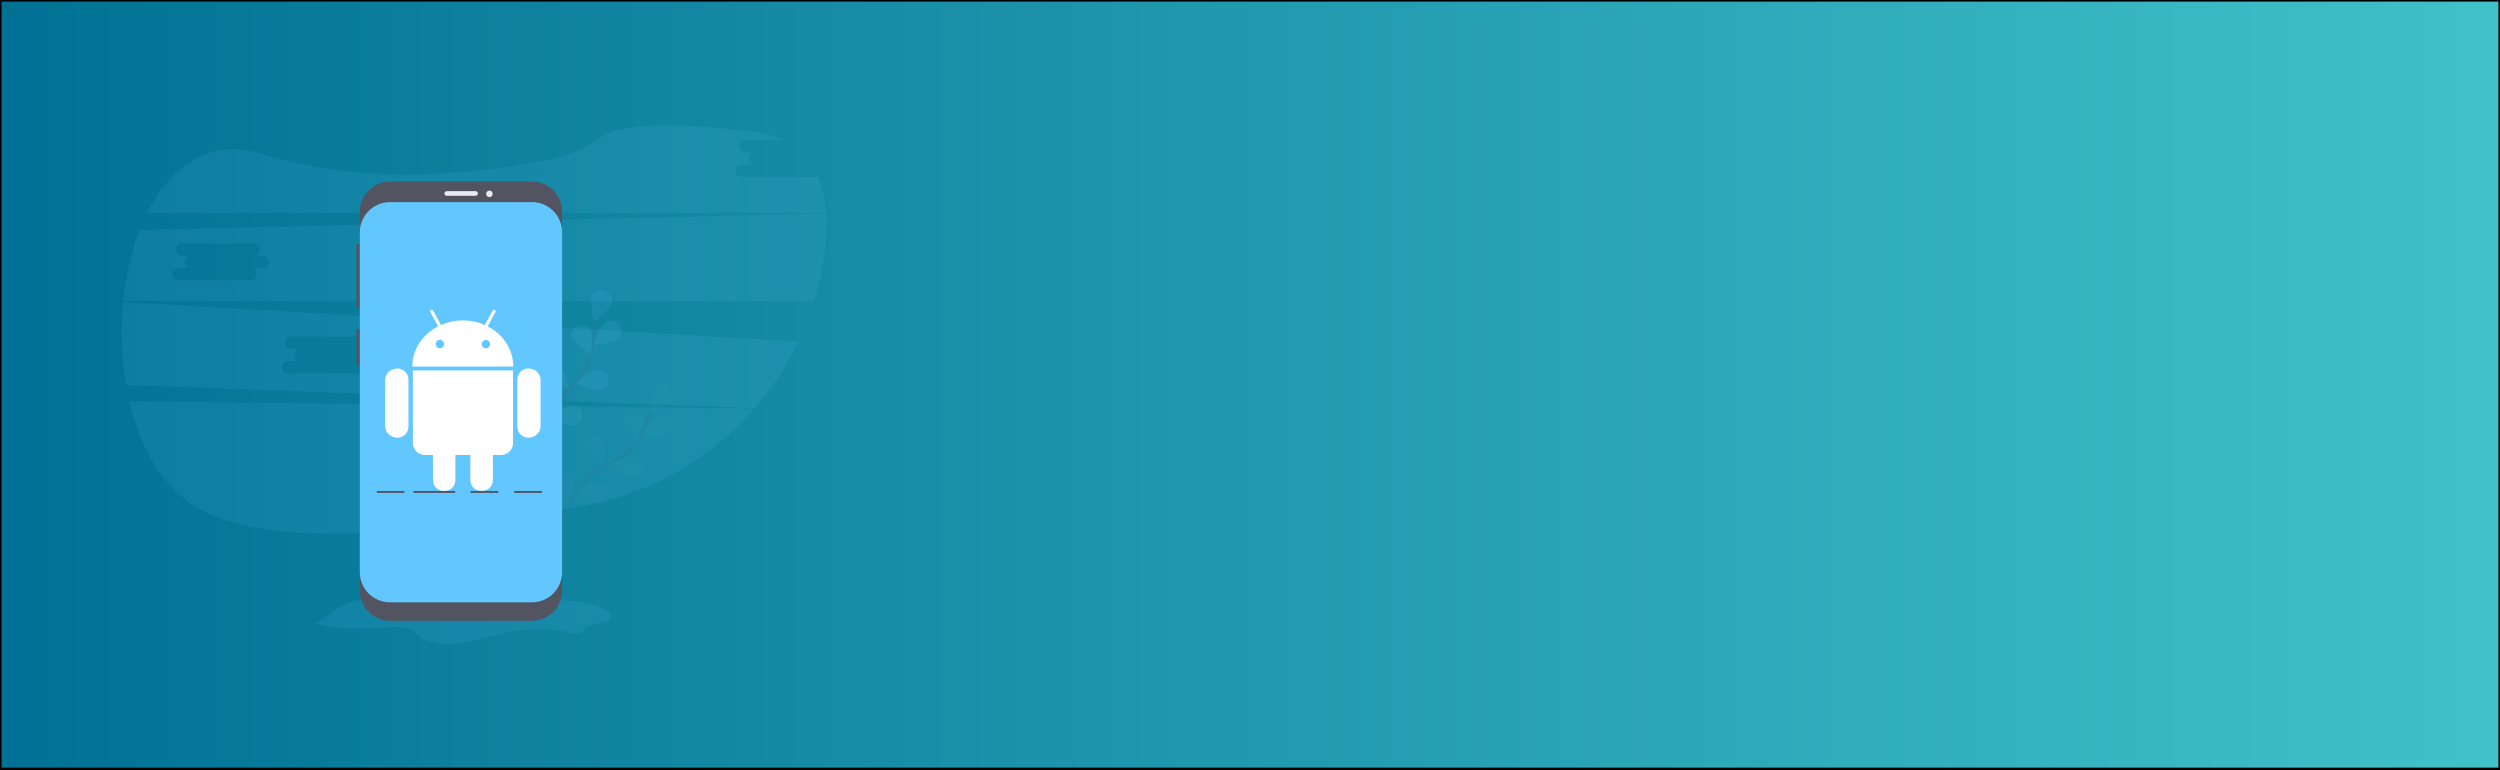
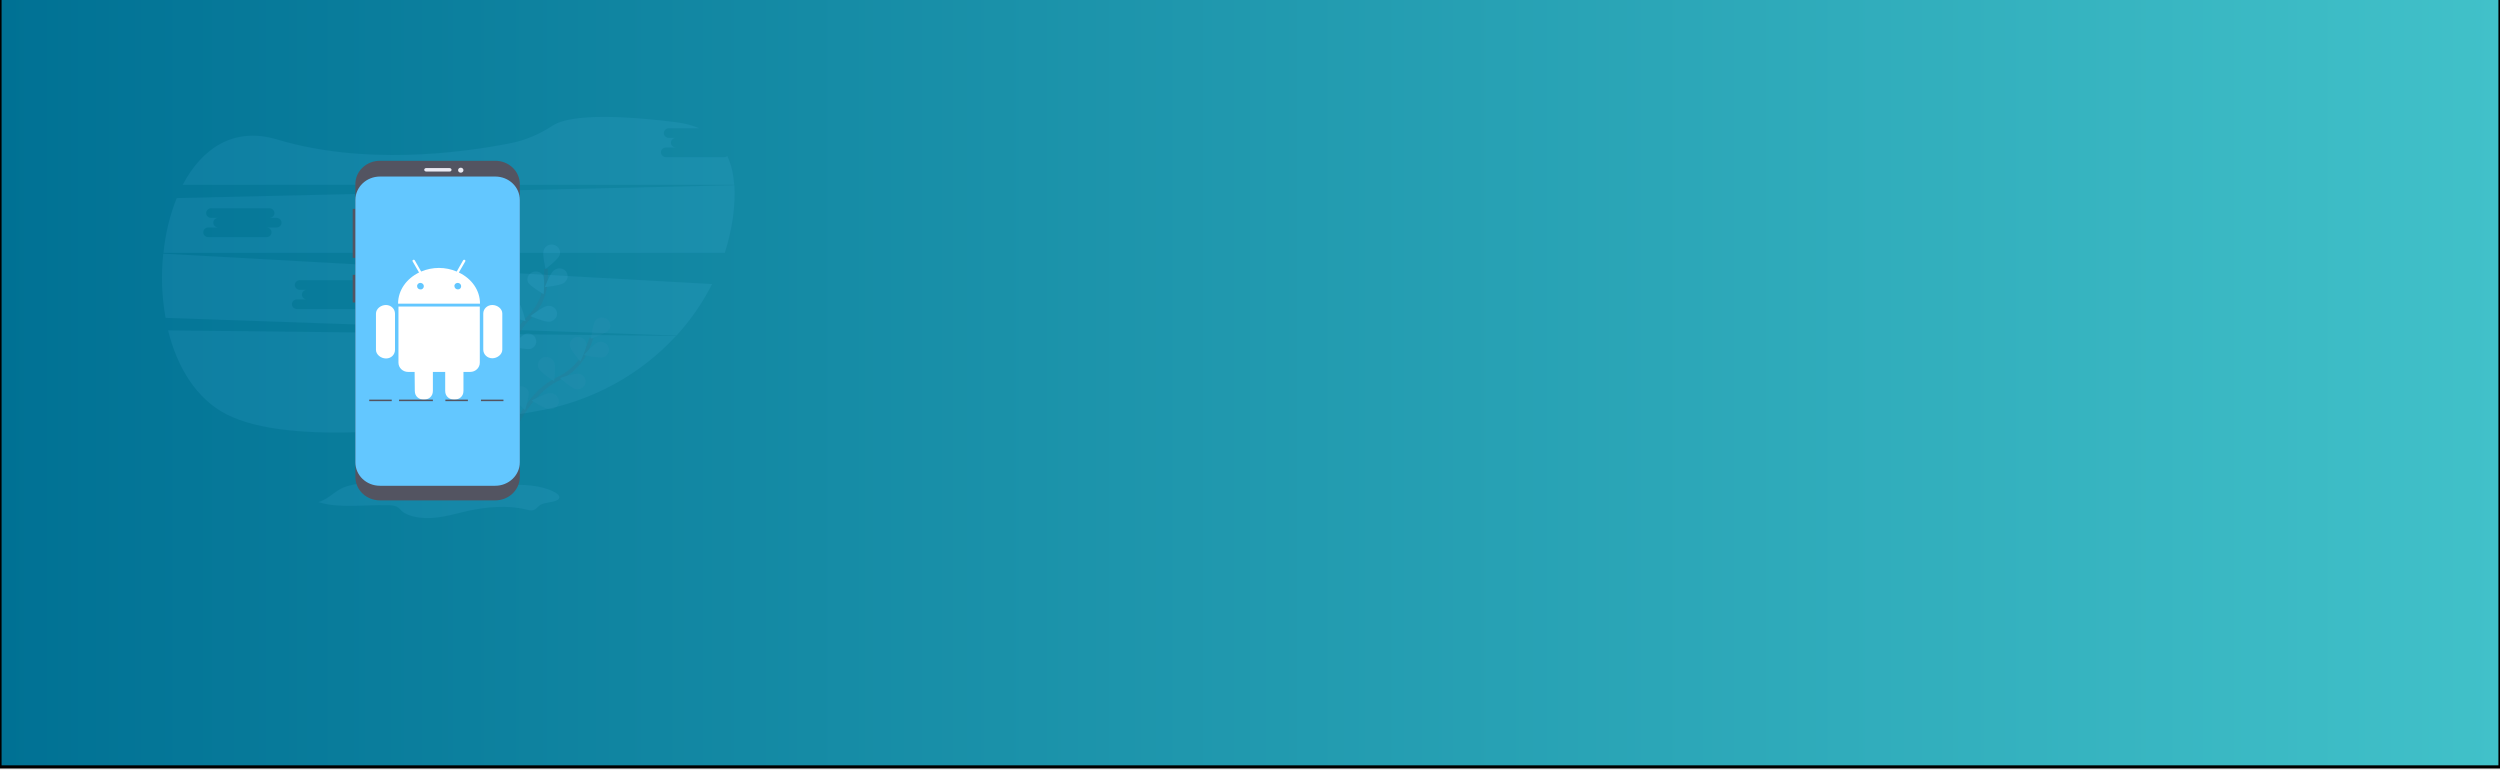
<svg xmlns="http://www.w3.org/2000/svg" version="1.1" id="Layer_1" x="0px" y="0px" viewBox="0 0 1300 400" style="enable-background:new 0 0 1300 400;" xml:space="preserve">
  <style type="text/css">
	.st0{fill:url(#SVGID_1_);stroke:#000000;stroke-width:1.645;stroke-miterlimit:10;}
	.st1{opacity:0.1;fill:#63C7FF;enable-background:new    ;}
	.st2{opacity:0.1;}
	.st3{fill:none;stroke:#535461;stroke-width:2;stroke-miterlimit:10;}
	.st4{fill:#63C7FF;}
	.st5{opacity:0.25;enable-background:new    ;}
	.st6{fill:#535461;}
	.st7{fill:#EAEAF3;}
	.st8{fill:#FFFFFF;}
</style>
-   <linearGradient id="SVGID_1_" gradientUnits="userSpaceOnUse" x1="0" y1="1372" x2="1300" y2="1372" gradientTransform="matrix(1 0 0 1 0 -1172)">
+   <linearGradient id="SVGID_1_" gradientUnits="userSpaceOnUse" x1="0" y1="1370.775" x2="1300" y2="1370.775" gradientTransform="matrix(1 0 0 1 0 -1172)">
    <stop offset="0" style="stop-color:#007194" />
    <stop offset="1" style="stop-color:#41C1C9" />
  </linearGradient>
-   <rect class="st0" width="1300" height="400" />
-   <path class="st1" d="M67.2,208.7c5.8,24.8,18.1,46.2,37.5,56.6C145,286.9,236,275.7,303.9,263c34.3-6.4,65.4-24.2,88.4-50.5  L67.2,208.7z" />
-   <path class="st1" d="M423.1,92h-37.2c-1.8,0-3.2-1.4-3.2-3.2s1.4-3.2,3.2-3.2h6.4c-1.8,0-3.2-1.4-3.2-3.2s1.4-3.2,3.2-3.2h-4.6  c-1.8,0-3.2-1.4-3.2-3.2c0-1.8,1.4-3.2,3.2-3.2h19.4c-4.3-2-9.4-3.4-15.2-4.2c-53-6.8-71.9-2.3-78.6,2.3  c-8.2,5.7-17.4,9.9-27.2,11.9c-32.7,6.7-93.9,14.9-149.3-2.6c-27.5-8.7-48,6-60.3,30.5h353c-0.5-7.1-1.8-13.7-4.4-19.5  C424.7,91.7,423.9,92,423.1,92z" />
-   <path class="st1" d="M64.1,157c-1.4,14.4-0.9,29,1.4,43.2l327,12c9.1-10.5,16.7-22.1,22.7-34.6L64.1,157z M193.4,187.8H187  c1.8,0,3.2,1.4,3.2,3.2s-1.4,3.2-3.2,3.2h-37.2c-1.8,0-3.2-1.4-3.2-3.2s1.4-3.2,3.2-3.2h6.4c-1.8,0-3.2-1.4-3.2-3.2  c0-1.8,1.4-3.2,3.2-3.2l0,0h-4.6c-1.8,0-3.2-1.4-3.2-3.2c0-1.8,1.4-3.2,3.2-3.2l0,0h37.2c1.8,0,3.2,1.4,3.2,3.2  c0,1.8-1.4,3.2-3.2,3.2h4.6c1.8,0,3.2,1.4,3.2,3.2C196.6,186.4,195.2,187.8,193.4,187.8z" />
-   <path class="st1" d="M429.6,110.9l-357,8.7c-4.3,11.2-7.2,23.8-8.5,36.9h359.3c2.3-7.7,4.1-15.5,5.2-23.5  C429.6,125.3,430.1,117.8,429.6,110.9z M136.6,139.4h-6.4c1.8,0,3.2,1.4,3.2,3.2c0,1.8-1.4,3.2-3.2,3.2H92.9c-1.8,0-3.2-1.4-3.2-3.2  c0-1.8,1.4-3.2,3.2-3.2h6.4c-1.8,0-3.2-1.4-3.2-3.2s1.4-3.2,3.2-3.2h-4.6c-1.8,0-3.2-1.4-3.2-3.2c0-1.8,1.4-3.2,3.2-3.2H132  c1.8,0,3.2,1.4,3.2,3.2c0,1.8-1.4,3.2-3.2,3.2h4.6c1.8,0,3.2,1.4,3.2,3.2S138.4,139.4,136.6,139.4z" />
+   <rect y="-1.2" class="st0" width="1300" height="400" />
+   <path class="st1" d="M87.4,171.8c4.7,19.1,14.7,35.7,30.5,43.7c32.8,16.7,106.7,8.1,161.8-1.8c27.9-5,53.2-18.7,71.8-39L87.4,171.8z  " />
+   <path class="st1" d="M376.6,81.7h-30.3c-1.4,0-2.6-1.1-2.6-2.5c0-1.4,1.2-2.5,2.6-2.5h5.2c-1.4,0-2.6-1.1-2.6-2.5  c0-1.4,1.2-2.5,2.6-2.5h-3.7c-1.4,0-2.6-1.1-2.6-2.5c0-1.4,1.2-2.5,2.6-2.5h15.8c-3.5-1.5-7.6-2.6-12.3-3.2  c-43.1-5.3-58.4-1.8-63.9,1.8c-6.7,4.4-14.2,7.7-22.1,9.2c-26.6,5.2-76.3,11.5-121.3-2c-22.4-6.7-39,4.6-49,23.6h286.8  c-0.4-5.5-1.5-10.6-3.6-15C377.8,81.5,377.2,81.7,376.6,81.7z" />
+   <path class="st1" d="M84.9,131.9c-1.2,11.1-0.8,22.4,1.2,33.4l265.7,9.2c7.4-8.1,13.6-17.1,18.5-26.8L84.9,131.9z M189.9,155.7h-5.2  c1.4,0,2.6,1.1,2.6,2.5s-1.2,2.5-2.6,2.5h-30.3c-1.4,0-2.6-1.1-2.6-2.5s1.2-2.5,2.6-2.5h5.2c-1.4,0-2.6-1.1-2.6-2.5  c0-1.4,1.2-2.5,2.6-2.5l0,0h-3.7c-1.4,0-2.6-1.1-2.6-2.5c0-1.4,1.2-2.5,2.6-2.5l0,0h30.3c1.4,0,2.6,1.1,2.6,2.5  c0,1.4-1.2,2.5-2.6,2.5h3.7c1.4,0,2.6,1.1,2.6,2.5C192.6,154.6,191.4,155.7,189.9,155.7z" />
+   <path class="st1" d="M381.9,96.3l-290,6.7c-3.5,8.6-5.9,18.4-6.9,28.5h291.9c1.9-5.9,3.3-12,4.2-18.1  C381.9,107.4,382.2,101.7,381.9,96.3z M143.8,118.3h-5.2c1.4,0,2.6,1.1,2.6,2.5c0,1.4-1.2,2.5-2.6,2.5h-30.3c-1.4,0-2.6-1.1-2.6-2.5  c0-1.4,1.2-2.5,2.6-2.5h5.2c-1.4,0-2.6-1.1-2.6-2.5s1.2-2.5,2.6-2.5h-3.7c-1.4,0-2.6-1.1-2.6-2.5c0-1.4,1.2-2.5,2.6-2.5h30.3  c1.4,0,2.6,1.1,2.6,2.5c0,1.4-1.2,2.5-2.6,2.5h3.7c1.4,0,2.6,1.1,2.6,2.5S145.2,118.3,143.8,118.3z" />
  <g class="st2">
-     <path class="st3" d="M289.6,273.3c0,0,9.4-23.2,27-31.8c7.4-3.6,13.5-9.4,17.2-16.7c1.8-3.5,3.2-7.1,4.3-10.9" />
-     <path class="st4" d="M349.3,208.4c-1.8,2.3-11.3,5.7-11.3,5.7s1.1-10,3-12.3c2-2.2,5.4-2.4,7.5-0.4   C350.5,203.1,350.8,206.2,349.3,208.4L349.3,208.4z" />
-     <path class="st4" d="M346,226.6c-2.8,0.9-12.6-1.4-12.6-1.4s6.4-7.8,9.2-8.7c2.9-0.8,5.8,0.9,6.5,3.8   C349.8,222.9,348.5,225.6,346,226.6z" />
-     <path class="st4" d="M328.3,248.2c-2.9-0.6-10.2-7.6-10.2-7.6s9.4-3.5,12.3-2.9c2.8,0.8,4.5,3.7,3.7,6.6   C333.5,246.9,331,248.6,328.3,248.2L328.3,248.2z" />
-     <path class="st4" d="M311.3,261.5c-2.9-0.1-11.3-5.7-11.3-5.7s8.7-5,11.7-4.9c3-0.1,5.4,2.2,5.5,5.2c0.1,3-2.2,5.4-5.2,5.5   C311.8,261.6,311.5,261.6,311.3,261.5z" />
-     <path class="st4" d="M324.3,218.7c0.4,2.9,6.8,10.7,6.8,10.7s4.2-9.2,3.8-12.1c-0.6-2.9-3.4-4.8-6.3-4.2   C326,213.6,324.1,216,324.3,218.7z" />
-     <path class="st4" d="M304.6,234.5c1.2,2.7,9.7,8.2,9.7,8.2s1.3-10,0-12.7c-1.1-2.8-4.2-4.1-6.9-3.1c-2.8,1.1-4.1,4.2-3.1,6.9   C304.4,234.1,304.5,234.3,304.6,234.5L304.6,234.5z" />
-     <path class="st4" d="M287.5,252.6c0.8,2.8,8.1,9.7,8.1,9.7s2.9-9.6,2.2-12.5c-1-2.8-4-4.3-6.8-3.3   C288.5,247.3,287,249.9,287.5,252.6L287.5,252.6z" />
-     <path class="st5" d="M349.3,208.4c-1.8,2.3-11.3,5.7-11.3,5.7s1.1-10,3-12.3c2-2.2,5.4-2.4,7.5-0.4   C350.5,203.1,350.8,206.2,349.3,208.4L349.3,208.4z" />
-     <path class="st5" d="M346,226.6c-2.8,0.9-12.6-1.4-12.6-1.4s6.4-7.8,9.2-8.7c2.9-0.8,5.8,0.9,6.5,3.8   C349.8,222.9,348.5,225.6,346,226.6z" />
-     <path class="st5" d="M328.3,248.2c-2.9-0.6-10.2-7.6-10.2-7.6s9.4-3.5,12.3-2.9c2.8,0.8,4.5,3.7,3.7,6.6   C333.5,246.9,331,248.6,328.3,248.2L328.3,248.2z" />
-     <path class="st5" d="M311.3,261.5c-2.9-0.1-11.3-5.7-11.3-5.7s8.7-5,11.7-4.9c3-0.1,5.4,2.2,5.5,5.2c0.1,3-2.2,5.4-5.2,5.5   C311.8,261.6,311.5,261.6,311.3,261.5z" />
-     <path class="st5" d="M324.3,218.7c0.4,2.9,6.8,10.7,6.8,10.7s4.2-9.2,3.8-12.1c-0.6-2.9-3.4-4.8-6.3-4.2   C326,213.6,324.1,216,324.3,218.7z" />
-     <path class="st5" d="M304.6,234.5c1.2,2.7,9.7,8.2,9.7,8.2s1.3-10,0-12.7c-1.1-2.8-4.2-4.1-6.9-3.1c-2.8,1.1-4.1,4.2-3.1,6.9   C304.4,234.1,304.5,234.3,304.6,234.5L304.6,234.5z" />
-     <path class="st5" d="M287.5,252.6c0.8,2.8,8.1,9.7,8.1,9.7s2.9-9.6,2.2-12.5c-1-2.8-4-4.3-6.8-3.3   C288.5,247.3,287,249.9,287.5,252.6L287.5,252.6z" />
+     <path class="st3" d="M268.1,221.7c0,0,7.7-17.9,21.9-24.6c6-2.8,10.9-7.3,14-12.9c1.4-2.7,2.6-5.5,3.5-8.4" />
+     <path class="st4" d="M316.6,171.6c-1.5,1.8-9.2,4.4-9.2,4.4s0.9-7.7,2.4-9.5c1.6-1.7,4.4-1.8,6.1-0.3   C317.6,167.6,317.8,169.9,316.6,171.6L316.6,171.6z" />
+     <path class="st4" d="M313.9,185.7c-2.3,0.7-10.2-1.1-10.2-1.1s5.2-6,7.5-6.7c2.3-0.6,4.7,0.7,5.3,2.9   C317,182.8,316,184.9,313.9,185.7z" />
+     <path class="st4" d="M299.6,202.4c-2.3-0.5-8.3-5.8-8.3-5.8s7.7-2.7,10-2.2c2.3,0.6,3.7,2.9,3,5.1   C303.8,201.4,301.7,202.6,299.6,202.4L299.6,202.4z" />
+     <path class="st4" d="M285.7,212.7c-2.4-0.1-9.2-4.4-9.2-4.4s7.1-3.9,9.5-3.8c2.4-0.1,4.4,1.7,4.5,4c0.1,2.3-1.8,4.2-4.2,4.3   C286.1,212.7,285.9,212.7,285.7,212.7z" />
+     <path class="st4" d="M296.3,179.6c0.3,2.3,5.5,8.3,5.5,8.3s3.4-7.1,3.1-9.3c-0.5-2.2-2.7-3.7-5.1-3.3   C297.7,175.7,296.2,177.5,296.3,179.6z" />
+     <path class="st4" d="M280.3,191.8c1,2.1,7.8,6.3,7.8,6.3s1-7.7,0-9.8c-0.9-2.1-3.4-3.2-5.6-2.4c-2.2,0.8-3.4,3.2-2.5,5.3   C280.1,191.5,280.2,191.6,280.3,191.8L280.3,191.8z" />
+     <path class="st4" d="M266.4,205.7c0.6,2.2,6.6,7.5,6.6,7.5s2.4-7.4,1.8-9.6c-0.8-2.2-3.2-3.3-5.5-2.6   C267.2,201.7,266,203.7,266.4,205.7L266.4,205.7z" />
+     <path class="st5" d="M316.6,171.6c-1.5,1.8-9.2,4.4-9.2,4.4s0.9-7.7,2.4-9.5c1.6-1.7,4.4-1.8,6.1-0.3   C317.6,167.6,317.8,169.9,316.6,171.6L316.6,171.6z" />
+     <path class="st5" d="M313.9,185.7c-2.3,0.7-10.2-1.1-10.2-1.1s5.2-6,7.5-6.7c2.3-0.6,4.7,0.7,5.3,2.9   C317,182.8,316,184.9,313.9,185.7z" />
+     <path class="st5" d="M299.6,202.4c-2.3-0.5-8.3-5.8-8.3-5.8s7.7-2.7,10-2.2c2.3,0.6,3.7,2.9,3,5.1   C303.8,201.4,301.7,202.6,299.6,202.4L299.6,202.4z" />
+     <path class="st5" d="M285.7,212.7c-2.4-0.1-9.2-4.4-9.2-4.4s7.1-3.9,9.5-3.8c2.4-0.1,4.4,1.7,4.5,4c0.1,2.3-1.8,4.2-4.2,4.3   C286.1,212.7,285.9,212.7,285.7,212.7z" />
+     <path class="st5" d="M296.3,179.6c0.3,2.3,5.5,8.3,5.5,8.3s3.4-7.1,3.1-9.3c-0.5-2.2-2.7-3.7-5.1-3.3   C297.7,175.7,296.2,177.5,296.3,179.6z" />
+     <path class="st5" d="M280.3,191.8c1,2.1,7.8,6.3,7.8,6.3s1-7.7,0-9.8c-0.9-2.1-3.4-3.2-5.6-2.4c-2.2,0.8-3.4,3.2-2.5,5.3   C280.1,191.5,280.2,191.6,280.3,191.8L280.3,191.8z" />
+     <path class="st5" d="M266.4,205.7c0.6,2.2,6.6,7.5,6.6,7.5s2.4-7.4,1.8-9.6c-0.8-2.2-3.2-3.3-5.5-2.6   C267.2,201.7,266,203.7,266.4,205.7L266.4,205.7z" />
  </g>
  <g class="st2">
-     <path class="st3" d="M282.9,239.3c0,0,1.2-25,14.9-39c5.8-5.8,9.5-13.4,10.7-21.5c0.5-3.9,0.7-7.8,0.5-11.7" />
-     <path class="st4" d="M317.7,158.3c-1,2.8-8.8,9.1-8.8,9.1s-2.2-9.8-1.3-12.6c0.8-2.8,3.7-4.5,6.6-3.8c2.8,0.8,4.5,3.7,3.8,6.6   C317.9,157.9,317.8,158.1,317.7,158.3z" />
-     <path class="st4" d="M320.7,176.6c-2.3,1.8-12.3,2.9-12.3,2.9s3.5-9.5,5.8-11.3c2.2-2,5.6-1.8,7.5,0.4c2,2.2,1.8,5.6-0.4,7.5   C321,176.3,320.9,176.5,320.7,176.6z" />
-     <path class="st4" d="M311.2,202.9c-2.9,0.4-12.1-3.8-12.1-3.8s7.8-6.4,10.7-6.8c2.9-0.6,5.7,1.3,6.3,4.2c0.6,2.9-1.3,5.7-4.2,6.3   C311.6,202.8,311.4,202.8,311.2,202.9L311.2,202.9z" />
-     <path class="st4" d="M299.5,221.1c-2.8,0.9-12.6-1.7-12.6-1.7s6.6-7.6,9.4-8.5c2.9-0.7,5.8,1.1,6.5,3.9   C303.4,217.4,302,220.1,299.5,221.1L299.5,221.1z" />
-     <path class="st4" d="M297.6,176.4c1.3,2.6,9.9,7.9,9.9,7.9s0.9-10-0.4-12.7c-1.5-2.5-4.8-3.4-7.3-1.9   C297.4,171,296.5,173.9,297.6,176.4L297.6,176.4z" />
-     <path class="st4" d="M284.2,197.8c2.1,2.1,11.8,4.5,11.8,4.5s-2.1-9.8-4.2-12c-2.2-2-5.6-1.8-7.6,0.4   C282.5,192.8,282.4,195.8,284.2,197.8L284.2,197.8z" />
-     <path class="st4" d="M274.1,220.5c1.7,2.4,10.9,6.5,10.9,6.5s-0.4-10.1-2.1-12.5c-1.8-2.3-5.2-2.7-7.5-0.8   C273.3,215.3,272.7,218.2,274.1,220.5L274.1,220.5z" />
+     <path class="st3" d="M262.7,195.5c0,0,1-19.3,12.1-30.1c4.7-4.5,7.8-10.3,8.7-16.6c0.4-3,0.5-6,0.4-9" />
+     <path class="st4" d="M290.9,132.9c-0.8,2.1-7.2,7-7.2,7s-1.8-7.6-1-9.7c0.6-2.2,3-3.5,5.3-2.9c2.3,0.6,3.7,2.9,3.1,5.1   C291.1,132.6,291,132.8,290.9,132.9z" />
+     <path class="st4" d="M293.3,147.1c-1.9,1.4-10,2.2-10,2.2s2.8-7.3,4.7-8.7c1.8-1.5,4.5-1.4,6.1,0.3c1.6,1.7,1.4,4.3-0.4,5.8   C293.6,146.9,293.5,147,293.3,147.1z" />
+     <path class="st4" d="M285.6,167.3c-2.4,0.3-9.8-2.9-9.8-2.9s6.3-5,8.7-5.3c2.4-0.4,4.6,1,5.1,3.2c0.5,2.2-1.1,4.4-3.4,4.9   C286,167.3,285.8,167.3,285.6,167.3L285.6,167.3z" />
+     <path class="st4" d="M276.1,181.4c-2.3,0.7-10.2-1.3-10.2-1.3s5.3-5.9,7.6-6.6c2.3-0.5,4.7,0.8,5.2,3   C279.3,178.6,278.2,180.6,276.1,181.4L276.1,181.4z" />
+     <path class="st4" d="M274.6,146.9c1.1,2,8.1,6.1,8.1,6.1s0.8-7.7-0.3-9.8c-1.2-2-3.9-2.6-5.9-1.5   C274.5,142.7,273.7,144.9,274.6,146.9L274.6,146.9z" />
+     <path class="st4" d="M263.7,163.5c1.7,1.6,9.6,3.5,9.6,3.5s-1.7-7.6-3.4-9.2c-1.8-1.5-4.5-1.4-6.1,0.3   C262.3,159.5,262.3,161.9,263.7,163.5L263.7,163.5z" />
+     <path class="st4" d="M255.5,181c1.4,1.9,8.8,5,8.8,5s-0.3-7.8-1.7-9.7c-1.5-1.8-4.2-2.1-6.1-0.6C254.9,176.9,254.4,179.2,255.5,181   L255.5,181z" />
  </g>
-   <path class="st1" d="M163.4,324.2c13.1,4.4,29.2,1.7,44.1,2c2,0,4.2,0.2,5.8,0.9c1.6,0.8,2.4,2,3.6,3.1c4.2,3.9,12.7,5.2,20.2,4.5  c7.5-0.7,14.3-2.9,21.4-4.6c12.2-2.9,26.1-4.2,38.2-1.1c1.1,0.3,2.3,0.6,3.5,0.5c2.6-0.3,3.4-2.4,5.3-3.6c3.3-2.2,10.6-1.6,12-4.5  c0.9-1.7-1.1-3.4-3.3-4.6c-8.2-4.4-20-5.1-30.8-4.4c-10.8,0.7-21.3,2.5-32.2,2.6c-13.5,0-26.5-2.9-39.9-4c-9.2-0.8-19.3-0.7-28,1.7  C174,315.4,171.9,321.3,163.4,324.2z" />
-   <rect x="185.4" y="126.8" class="st6" width="2.3" height="33.1" />
-   <rect x="185.4" y="171.3" class="st6" width="2.3" height="18.7" />
-   <path class="st6" d="M202.8,94.4h73.8c8.7,0,15.7,7,15.7,15.7v197c0,8.7-7,15.7-15.7,15.7h-73.8c-8.7,0-15.7-7-15.7-15.7v-197  C187.1,101.5,194.1,94.4,202.8,94.4z" />
-   <path class="st4" d="M202.8,105.1h73.8c8.7,0,15.7,7,15.7,15.7v176.7c0,8.7-7,15.7-15.7,15.7h-73.8c-8.7,0-15.7-7-15.7-15.7V120.8  C187.1,112.2,194.1,105.1,202.8,105.1z" />
-   <path class="st7" d="M232.3,99.4h15c0.6,0,1.2,0.5,1.2,1.2l0,0c0,0.6-0.5,1.2-1.2,1.2h-15c-0.6,0-1.2-0.5-1.2-1.2l0,0  C231.2,100,231.7,99.4,232.3,99.4z" />
-   <circle class="st7" cx="254.5" cy="100.8" r="1.7" />
-   <path class="st8" d="M212.4,197.4v24.4c0,3.2-2.5,5.8-5.7,5.8c0,0-0.1,0-0.1,0c-3.2,0-6.3-2.6-6.3-5.8v-24.4c0-3.2,3.1-5.8,6.3-5.8  C209.8,191.6,212.4,194.2,212.4,197.4z M214.7,230.4c0,3.4,2.8,6.2,6.2,6.2c0,0,0,0,0,0h4.2l0.1,12.9c0,7.8,11.6,7.7,11.6,0v-12.9  h7.8v12.9c0,7.7,11.7,7.7,11.7,0v-12.9h4.3c3.4,0,6.2-2.8,6.2-6.2c0,0,0,0,0,0v-37.8h-52.1V230.4z M266.9,190.6h-52.5  c0-9,5.4-16.8,13.4-20.9l-4-7.4c-0.6-1,0.9-1.7,1.4-0.8l4.1,7.5c7.3-3.2,15.5-3.2,22.8,0l4.1-7.5c0.5-0.9,2-0.2,1.4,0.8l-4,7.4  C261.5,173.8,266.9,181.6,266.9,190.6z M230.9,178.9c0-1.2-1-2.2-2.2-2.2c-1.2,0-2.2,1.1-2.1,2.3c0,1.2,1,2.1,2.1,2.1  C229.9,181.1,230.9,180.2,230.9,178.9L230.9,178.9z M254.8,178.9c0-1.2-1-2.2-2.2-2.1s-2.2,1-2.1,2.2c0,1.2,1,2.2,2.2,2.1  C253.9,181.1,254.8,180.1,254.8,178.9L254.8,178.9z M274.8,191.6c-3.2,0-5.8,2.6-5.8,5.8c0,0,0,0,0,0v24.4c0,3.2,2.6,5.8,5.8,5.8  c0,0,0,0,0,0c3.2,0,6.3-2.6,6.3-5.8v-24.4C281.1,194.1,278,191.6,274.8,191.6L274.8,191.6z" />
-   <rect x="215" y="255.3" class="st6" width="21.7" height="1" />
-   <rect x="244.7" y="255.3" class="st6" width="14.4" height="1" />
-   <rect x="195.9" y="255.3" class="st6" width="14.4" height="1" />
-   <rect x="267.4" y="255.3" class="st6" width="14.4" height="1" />
+   <path class="st1" d="M165.6,261.1c10.7,3.4,23.7,1.3,35.8,1.6c1.7,0,3.4,0.1,4.7,0.7c1.3,0.6,2,1.5,2.9,2.4c3.4,3,10.3,4,16.4,3.5  s11.7-2.2,17.4-3.5c9.9-2.2,21.2-3.3,31-0.8c0.9,0.2,1.8,0.5,2.8,0.4c2.1-0.2,2.8-1.8,4.3-2.8c2.7-1.7,8.6-1.2,9.8-3.4  c0.7-1.3-0.9-2.6-2.7-3.5c-6.7-3.4-16.2-4-25-3.4c-8.7,0.5-17.3,2-26.1,2c-11,0-21.5-2.2-32.4-3.1c-7.5-0.6-15.7-0.6-22.8,1.3  C174.2,254.3,172.5,258.8,165.6,261.1z" />
+   <rect x="183.4" y="108.6" class="st6" width="1.9" height="25.5" />
+   <rect x="183.4" y="142.9" class="st6" width="1.9" height="14.4" />
+   <path class="st6" d="M197.6,83.6h59.9c7.1,0,12.8,5.4,12.8,12.2v152.2c0,6.7-5.7,12.2-12.8,12.2h-59.9c-7.1,0-12.8-5.4-12.8-12.2  V95.7C184.8,89,190.5,83.6,197.6,83.6z" />
+   <path class="st4" d="M197.6,91.8h59.9c7.1,0,12.8,5.4,12.8,12.2v136.4c0,6.7-5.7,12.2-12.8,12.2h-59.9c-7.1,0-12.8-5.4-12.8-12.2  V104C184.8,97.3,190.5,91.8,197.6,91.8z" />
+   <path class="st7" d="M221.6,87.4h12.2c0.5,0,1,0.4,1,0.9l0,0c0,0.5-0.4,0.9-1,0.9h-12.2c-0.5,0-1-0.4-1-0.9l0,0  C220.6,87.8,221,87.4,221.6,87.4z" />
+   <ellipse class="st7" cx="239.6" cy="88.5" rx="1.4" ry="1.3" />
+   <path class="st8" d="M205.4,163.1v18.8c0,2.5-2,4.5-4.6,4.5c0,0,0,0-0.1,0c-2.6,0-5.2-2-5.2-4.5v-18.8c0-2.5,2.5-4.5,5.2-4.5  C203.3,158.6,205.4,160.6,205.4,163.1z M207.2,188.6c0,2.7,2.3,4.8,5,4.8c0,0,0,0,0,0h3.4l0.1,9.9c0,6,9.4,6,9.4,0v-9.9h6.4v9.9  c0,6,9.5,6,9.5,0v-9.9h3.5c2.8,0,5-2.2,5-4.8c0,0,0,0,0,0v-29.2h-42.3V188.6z M249.6,157.9H207c0-7,4.4-13,10.9-16.2l-3.3-5.7  c-0.5-0.8,0.7-1.3,1.1-0.6l3.3,5.8c5.9-2.5,12.6-2.5,18.5,0l3.3-5.8c0.4-0.7,1.6-0.2,1.1,0.6l-3.3,5.7  C245.3,144.9,249.6,150.9,249.6,157.9z M220.4,148.8c0-0.9-0.8-1.7-1.8-1.7c-1,0-1.8,0.8-1.7,1.8c0,0.9,0.8,1.6,1.7,1.6  C219.6,150.6,220.4,149.8,220.4,148.8L220.4,148.8z M239.8,148.8c0-0.9-0.8-1.7-1.8-1.7c-1,0-1.8,0.8-1.7,1.7c0,0.9,0.8,1.7,1.8,1.7  C239.1,150.5,239.8,149.8,239.8,148.8L239.8,148.8z M256,158.6c-2.6,0-4.7,2-4.7,4.4c0,0,0,0,0,0v18.8c0,2.5,2.1,4.5,4.7,4.5  c0,0,0,0,0,0c2.6,0,5.2-2,5.2-4.5v-18.8C261.2,160.6,258.7,158.6,256,158.6L256,158.6z" />
+   <rect x="207.5" y="207.8" class="st6" width="17.6" height="0.8" />
+   <rect x="231.6" y="207.8" class="st6" width="11.7" height="0.8" />
+   <rect x="192" y="207.8" class="st6" width="11.7" height="0.8" />
+   <rect x="250.1" y="207.8" class="st6" width="11.7" height="0.8" />
</svg>
